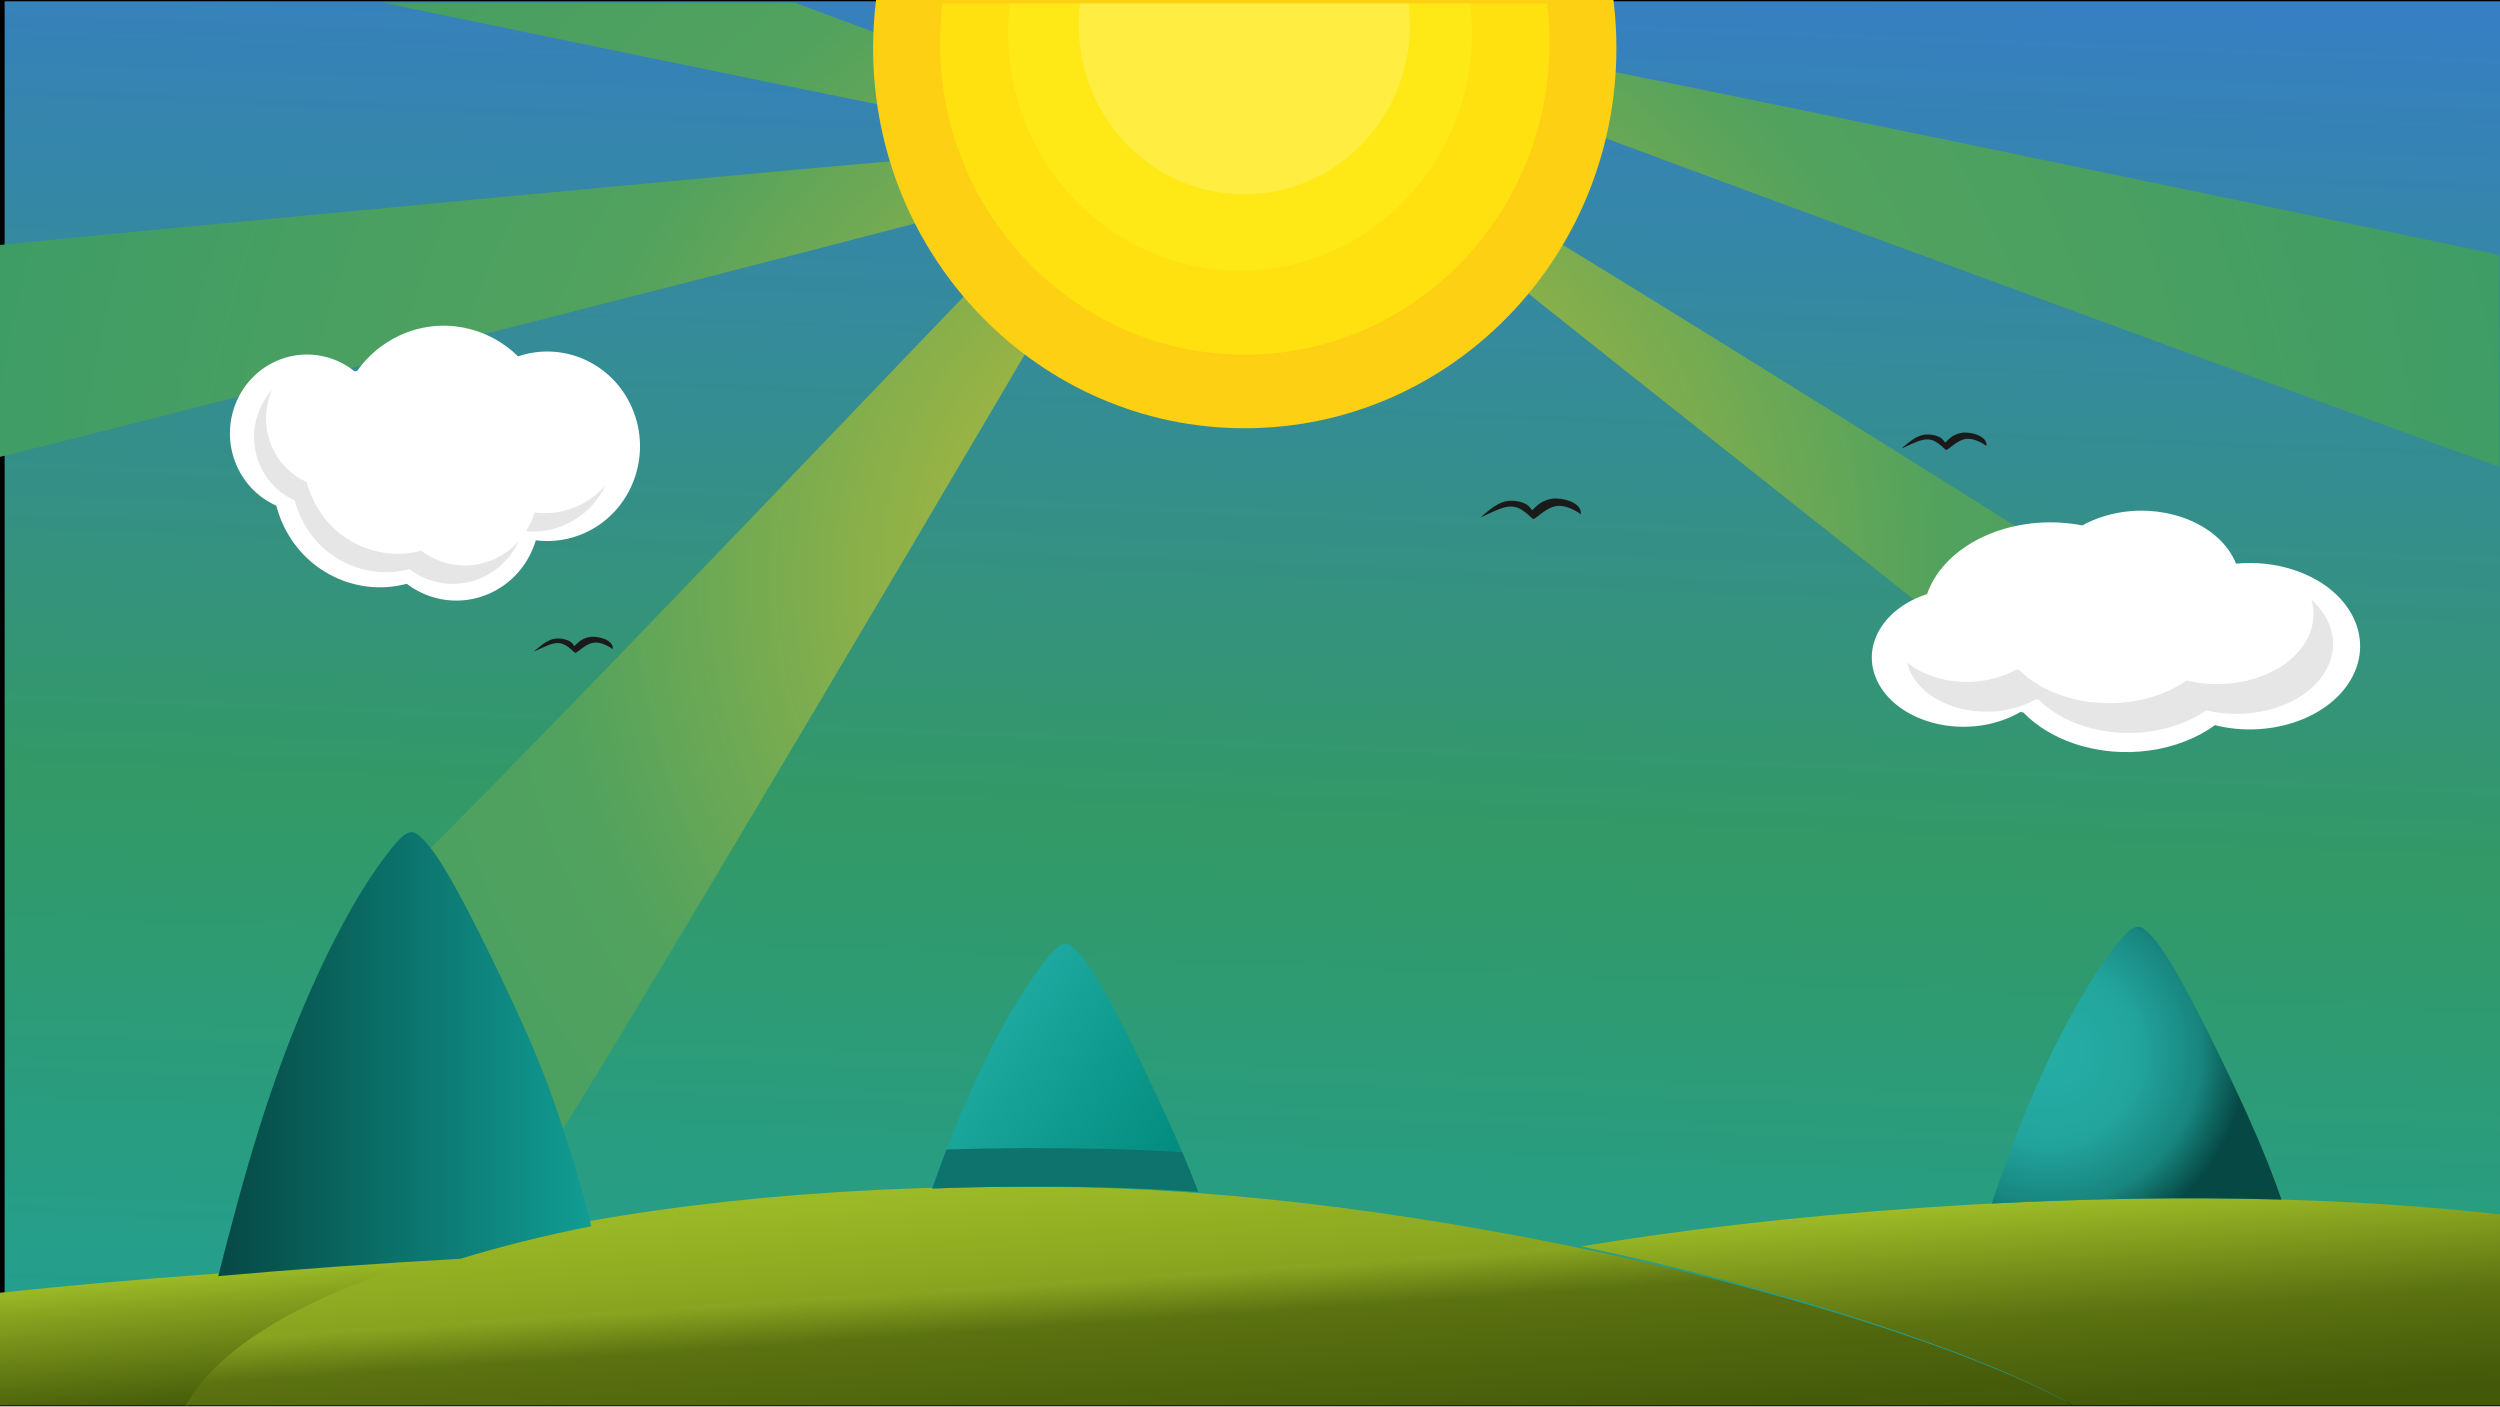
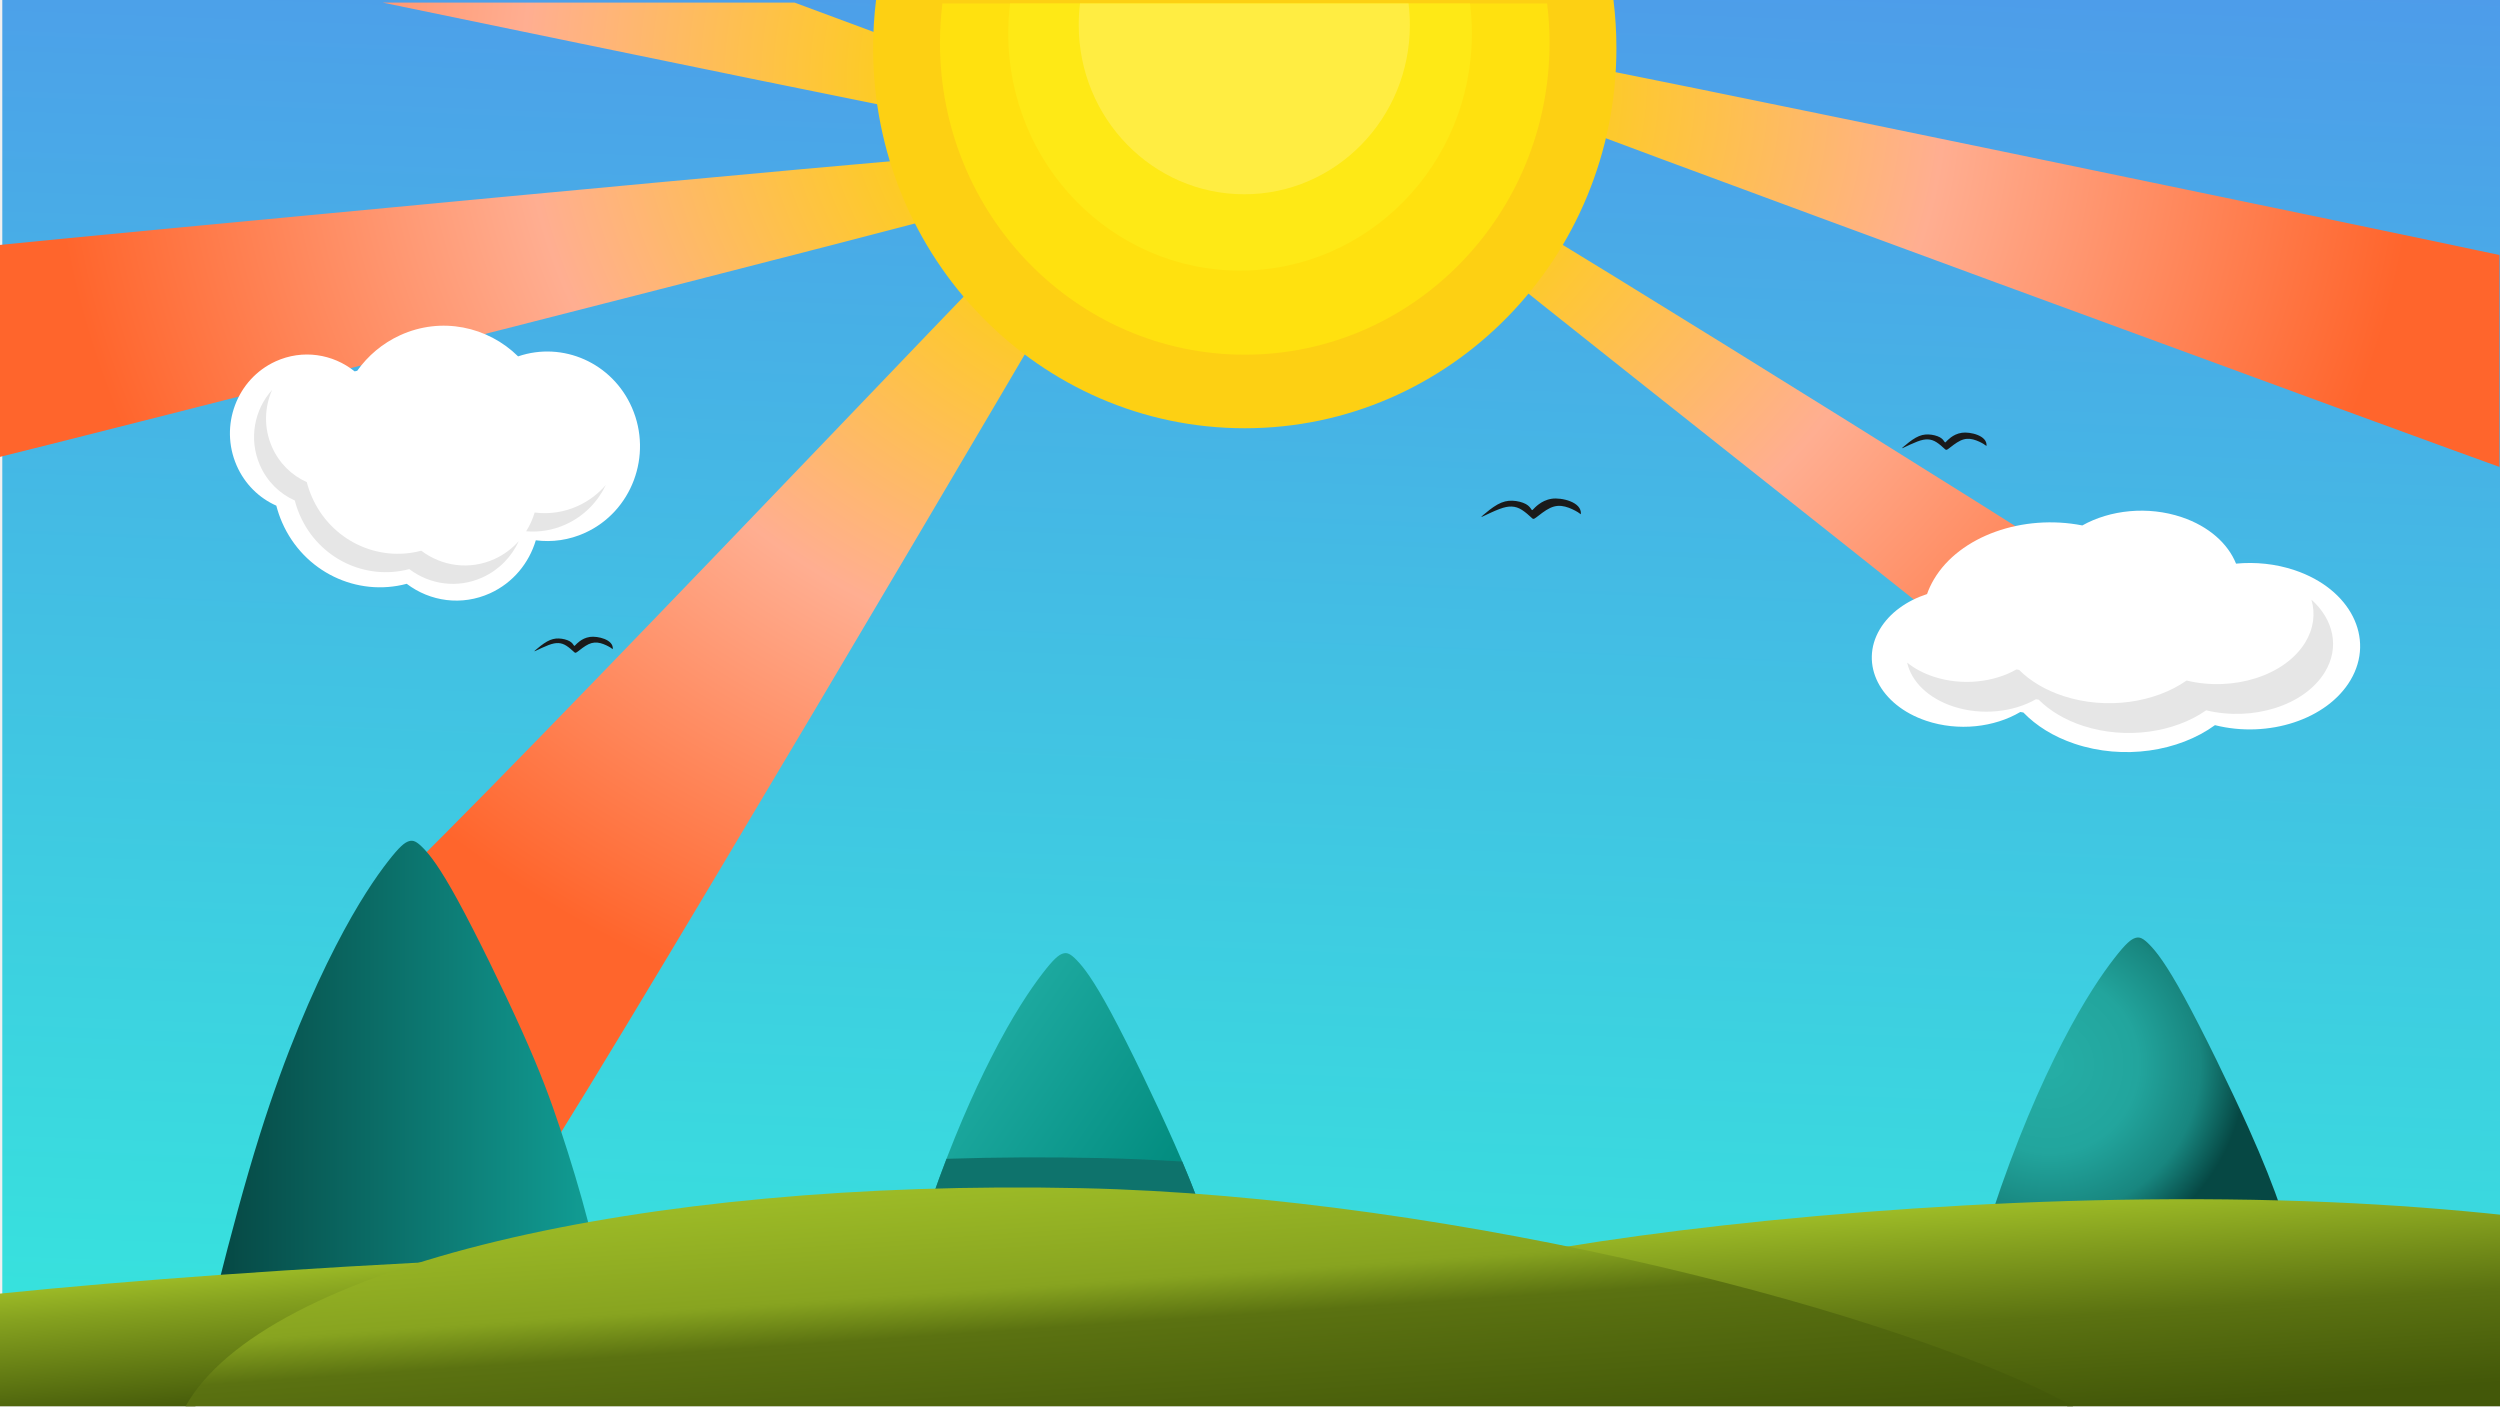
<svg xmlns="http://www.w3.org/2000/svg" xmlns:xlink="http://www.w3.org/1999/xlink" version="1.1" id="svg3309" x="0px" y="0px" width="1280px" height="720px" viewBox="0 0 1280 720" enable-background="new 0 0 1280 720" xml:space="preserve">
  <defs id="defs206">
    <linearGradient gradientTransform="matrix(1,0,0,-1,-205.999,425)" y2="460.567" x2="861.231" y1="-330.328" x1="830.765" gradientUnits="userSpaceOnUse" id="rect3451_1_">
-       <stop id="stop5" style="stop-color:#20A098" offset="0" />
-       <stop id="stop7" style="stop-color:#339966" offset="0.42" />
-       <stop id="stop9" style="stop-color:#367EC7" offset="1" />
+       <stop id="stop5" style="stop-color:#35e8dc;stop-opacity:1;" offset="0" />
+       <stop id="stop9" style="stop-color:#4e9bea;stop-opacity:1;" offset="1" />
    </linearGradient>
    <radialGradient gradientUnits="userSpaceOnUse" gradientTransform="matrix(1,0,0,-1,-205.999,425)" r="1140.114" cy="128.131" cx="845.848" id="path3453_1_">
-       <stop id="stop13" style="stop-color:#D1C130" offset="0" />
-       <stop id="stop15" style="stop-color:#52A25E" offset="0.31" />
-       <stop id="stop17" style="stop-color:#3C9C66" offset="0.6" />
-       <stop id="stop19" style="stop-color:#329A69" offset="1" />
+       <stop id="stop13" style="stop-color:#fdd013;stop-opacity:1;" offset="0" />
+       <stop id="stop15" style="stop-color:#fdd013;stop-opacity:1;" offset="0.25" />
+       <stop id="stop17" style="stop-color:#ffae91;stop-opacity:1;" offset="0.6" />
+       <stop id="stop19" style="stop-color:#ff652c;stop-opacity:1;" offset="1" />
    </radialGradient>
    <linearGradient gradientTransform="matrix(1,0,0,-1,-205.999,425)" y2="-218.946" x2="320.684" y1="-295.082" x1="327.181" gradientUnits="userSpaceOnUse" id="path3455_1_">
      <stop id="stop23" style="stop-color:#435809" offset="0" />
      <stop id="stop25" style="stop-color:#85A11F" offset="0.702" />
      <stop id="stop27" style="stop-color:#A7C62A" offset="1" />
    </linearGradient>
    <linearGradient gradientTransform="matrix(1,0,0,-1,-205.999,425)" y2="-180.837" x2="1249.283" y1="-297.334" x1="1256.873" gradientUnits="userSpaceOnUse" id="path3457_1_">
      <stop id="stop31" style="stop-color:#435809" offset="0" />
      <stop id="stop33" style="stop-color:#5B7211" offset="0.412" />
      <stop id="stop35" style="stop-color:#A7C62A" offset="1" />
    </linearGradient>
    <linearGradient gradientTransform="matrix(1,0,0,-1,-205.999,425)" y2="-149.37" x2="774.384" y1="-323.714" x1="786.196" gradientUnits="userSpaceOnUse" id="path3459_1_">
      <stop id="stop39" style="stop-color:#435809" offset="0" />
      <stop id="stop41" style="stop-color:#5B7211" offset="0.412" />
      <stop id="stop43" style="stop-color:#85A11F" offset="0.529" />
      <stop id="stop45" style="stop-color:#88A420" offset="0.541" />
      <stop id="stop47" style="stop-color:#A7C62A" offset="1" />
    </linearGradient>
    <linearGradient gradientTransform="matrix(1,0,0,-1,-205.999,425)" y2="-114.726" x2="508.744" y1="-114.726" x1="317.753" gradientUnits="userSpaceOnUse" id="path3463_1_">
      <stop id="stop52" style="stop-color:#064844" offset="0" />
      <stop id="stop54" style="stop-color:#119D94" offset="1" />
    </linearGradient>
    <linearGradient gradientTransform="matrix(1,0,0,-1,-205.999,425)" y2="-97.112" x2="683.41" y1="-176.073" x1="798.599" gradientUnits="userSpaceOnUse" id="path3465_1_">
      <stop id="stop58" style="stop-color:#038D80" offset="0" />
      <stop id="stop60" style="stop-color:#23B0A7" offset="1" />
    </linearGradient>
    <radialGradient gradientUnits="userSpaceOnUse" gradientTransform="matrix(1,0,0,-1,-205.999,425)" r="100.438" cy="-114.459" cx="1255.45" id="path3467_1_">
      <stop id="stop64" style="stop-color:#25AEA6" offset="0" />
      <stop id="stop66" style="stop-color:#22A59D" offset="0.451" />
      <stop id="stop68" style="stop-color:#18867F" offset="0.769" />
      <stop id="stop70" style="stop-color:#064844" offset="1" />
    </radialGradient>
    <defs id="defs73">
      <filter height="397.025" width="1017.292" y="1.32" x="128.669" filterUnits="userSpaceOnUse" id="Adobe_OpacityMaskFilter">
        <feColorMatrix id="feColorMatrix76" values="1 0 0 0 0  0 1 0 0 0  0 0 1 0 0  0 0 0 1 0" type="matrix" />
      </filter>
    </defs>
    <mask id="id0" height="397.025" width="1017.292" y="1.32" x="128.669" maskUnits="userSpaceOnUse">
      <radialGradient gradientUnits="userSpaceOnUse" gradientTransform="matrix(1 0 0 -1 -205.999 425)" r="561.918" cy="610.42" cx="-571.648" id="rect3323_1_">
        <stop id="stop80" style="stop-color:#FFFFFF" offset="0" />
        <stop id="stop82" style="stop-color:#FFFFFF;stop-opacity:0.502" offset="0.702" />
        <stop id="stop84" style="stop-color:#FFFFFF;stop-opacity:0" offset="1" />
      </radialGradient>
      <rect height="397.084" width="1017.35" filter="url(#Adobe_OpacityMaskFilter)" fill="url(#rect3323_1_)" y="1.291" x="128.642" id="rect3323" />
    </mask>
    <defs id="defs88">
      <filter height="50.203" width="190.992" y="603.164" x="111.754" filterUnits="userSpaceOnUse" id="Adobe_OpacityMaskFilter_1_">
        <feColorMatrix id="feColorMatrix91" values="1 0 0 0 0  0 1 0 0 0  0 0 1 0 0  0 0 0 1 0" type="matrix" />
      </filter>
    </defs>
    <mask id="id2" height="50.203" width="190.992" y="603.164" x="111.754" maskUnits="userSpaceOnUse">
      <linearGradient gradientTransform="matrix(1 0 0 -1 -205.999 425)" y2="994.933" x2="1524.299" y1="-282.207" x1="1733.649" gradientUnits="userSpaceOnUse" id="rect3331_1_">
        <stop id="stop95" style="stop-color:#FFFFFF" offset="0" />
        <stop id="stop97" style="stop-color:#FFFFFF;stop-opacity:0" offset="1" />
      </linearGradient>
      <rect height="1169.521" width="2622.5" filter="url(#Adobe_OpacityMaskFilter_1_)" fill="url(#rect3331_1_)" y="-516.121" x="111.725" id="rect3331" />
    </mask>
    <linearGradient gradientTransform="matrix(1,0,0,-1,-205.999,425)" y2="-203.266" x2="1733.87" y1="-203.266" x1="1524.08" gradientUnits="userSpaceOnUse" id="path3471_1_">
      <stop id="stop101" style="stop-color:#064844" offset="0" />
      <stop id="stop103" style="stop-color:#119D94" offset="1" />
    </linearGradient>
    <defs id="defs106">
      <filter height="112.021" width="947.83" y="607.481" x="113.611" filterUnits="userSpaceOnUse" id="Adobe_OpacityMaskFilter_2_">
        <feColorMatrix id="feColorMatrix109" values="1 0 0 0 0  0 1 0 0 0  0 0 1 0 0  0 0 0 1 0" type="matrix" />
      </filter>
    </defs>
    <mask id="id4" height="112.021" width="947.83" y="607.481" x="113.611" maskUnits="userSpaceOnUse">
      <linearGradient gradientTransform="matrix(1 0 0 -1 -205.999 425)" y2="-282.805" x2="792.476" y1="-194.182" x1="794.564" gradientUnits="userSpaceOnUse" id="rect3339_1_">
        <stop id="stop113" style="stop-color:#FFFFFF" offset="0" />
        <stop id="stop115" style="stop-color:#FFFFFF;stop-opacity:0" offset="1" />
      </linearGradient>
      <rect height="114.382" width="950.192" filter="url(#Adobe_OpacityMaskFilter_2_)" fill="url(#rect3339_1_)" y="606.302" x="112.426" id="rect3339" />
    </mask>
    <defs id="defs119">
      <filter height="75.077" width="235.868" y="644.124" x="0" filterUnits="userSpaceOnUse" id="Adobe_OpacityMaskFilter_3_">
        <feColorMatrix id="feColorMatrix122" values="1 0 0 0 0  0 1 0 0 0  0 0 1 0 0  0 0 0 1 0" type="matrix" />
      </filter>
    </defs>
    <mask id="id6" height="75.077" width="235.868" y="644.124" x="0" maskUnits="userSpaceOnUse">
      <linearGradient gradientTransform="matrix(1 0 0 -1 -205.999 425)" y2="-276.182" x2="323.933" y1="-237.142" x1="323.933" gradientUnits="userSpaceOnUse" id="rect3347_1_">
        <stop id="stop126" style="stop-color:#FFFFFF" offset="0" />
        <stop id="stop128" style="stop-color:#FFFFFF;stop-opacity:0" offset="1" />
      </linearGradient>
      <rect height="77.438" width="238.23" filter="url(#Adobe_OpacityMaskFilter_3_)" fill="url(#rect3347_1_)" y="642.943" x="-1.182" id="rect3347" />
    </mask>
    <defs id="defs132">
      <filter height="106.017" width="470.288" y="613.535" x="809.713" filterUnits="userSpaceOnUse" id="Adobe_OpacityMaskFilter_4_">
        <feColorMatrix id="feColorMatrix135" values="1 0 0 0 0  0 1 0 0 0  0 0 1 0 0  0 0 0 1 0" type="matrix" />
      </filter>
    </defs>
    <mask id="id8" height="106.017" width="470.288" y="613.535" x="809.713" maskUnits="userSpaceOnUse">
      <linearGradient gradientTransform="matrix(1 0 0 -1 -205.999 425)" y2="-327.134" x2="1295.451" y1="-155.954" x1="1206.261" gradientUnits="userSpaceOnUse" id="rect3355_1_">
        <stop id="stop139" style="stop-color:#FFFFFF" offset="0" />
        <stop id="stop141" style="stop-color:#FFFFFF;stop-opacity:0" offset="1" />
      </linearGradient>
      <rect height="108.378" width="472.65" filter="url(#Adobe_OpacityMaskFilter_4_)" fill="url(#rect3355_1_)" y="612.355" x="808.532" id="rect3355" />
    </mask>
    <defs id="defs146">
      <filter height="22.411" width="148.335" y="593.806" x="1019.791" filterUnits="userSpaceOnUse" id="Adobe_OpacityMaskFilter_5_">
        <feColorMatrix id="feColorMatrix149" values="1 0 0 0 0  0 1 0 0 0  0 0 1 0 0  0 0 0 1 0" type="matrix" />
      </filter>
    </defs>
    <mask id="id10" height="22.411" width="148.335" y="593.806" x="1019.791" maskUnits="userSpaceOnUse">
      <linearGradient gradientTransform="matrix(1 0 0 -1 -205.999 425)" y2="-158.726" x2="1293.313" y1="-201.293" x1="1306.603" gradientUnits="userSpaceOnUse" id="rect3363_1_">
        <stop id="stop153" style="stop-color:#FFFFFF" offset="0" />
        <stop id="stop155" style="stop-color:#FFFFFF;stop-opacity:0" offset="1" />
      </linearGradient>
      <rect height="24.774" width="150.696" filter="url(#Adobe_OpacityMaskFilter_5_)" fill="url(#rect3363_1_)" y="592.624" x="1018.611" id="rect3363" />
    </mask>
    <radialGradient gradientUnits="userSpaceOnUse" gradientTransform="matrix(1,0,0,-1,-205.999,425)" r="56.367" cy="-157.6" cx="1212.44" id="path3481_1_">
      <stop id="stop159" style="stop-color:#25AEA6" offset="0" />
      <stop id="stop161" style="stop-color:#157B75" offset="0.012" />
      <stop id="stop163" style="stop-color:#064844" offset="1" />
    </radialGradient>
    <defs id="defs169">
      <filter height="75.077" width="206.149" y="644.924" x="29.718" filterUnits="userSpaceOnUse" id="Adobe_OpacityMaskFilter_6_">
        <feColorMatrix id="feColorMatrix172" values="1 0 0 0 0  0 1 0 0 0  0 0 1 0 0  0 0 0 1 0" type="matrix" />
      </filter>
    </defs>
    <mask id="id12" height="75.077" width="206.149" y="644.924" x="29.718" maskUnits="userSpaceOnUse">
      <linearGradient gradientTransform="matrix(1 0 0 -1 -205.999 425)" y2="-238.966" x2="321.153" y1="-275.959" x1="356.432" gradientUnits="userSpaceOnUse" id="rect3371_1_">
        <stop id="stop176" style="stop-color:#FFFFFF" offset="0" />
        <stop id="stop178" style="stop-color:#FFFFFF;stop-opacity:0" offset="1" />
      </linearGradient>
      <rect height="77.438" width="208.511" filter="url(#Adobe_OpacityMaskFilter_6_)" fill="url(#rect3371_1_)" y="643.743" x="28.538" id="rect3371" />
    </mask>
    <defs id="defs182">
      <filter height="81.377" width="470.288" y="638.175" x="809.713" filterUnits="userSpaceOnUse" id="Adobe_OpacityMaskFilter_7_">
        <feColorMatrix id="feColorMatrix185" values="1 0 0 0 0  0 1 0 0 0  0 0 1 0 0  0 0 0 1 0" type="matrix" />
      </filter>
    </defs>
    <mask id="id14" height="81.377" width="470.288" y="638.175" x="809.713" maskUnits="userSpaceOnUse">
      <linearGradient gradientTransform="matrix(1 0 0 -1 -205.999 425)" y2="-333.446" x2="1292.32" y1="-174.28" x1="1209.391" gradientUnits="userSpaceOnUse" id="rect3379_1_">
        <stop id="stop189" style="stop-color:#FFFFFF" offset="0" />
        <stop id="stop191" style="stop-color:#FFFFFF;stop-opacity:0" offset="1" />
      </linearGradient>
      <rect height="83.739" width="472.65" filter="url(#Adobe_OpacityMaskFilter_7_)" fill="url(#rect3379_1_)" y="636.994" x="808.532" id="rect3379" />
    </mask>
    <radialGradient xlink:href="#path3467_1_" id="radialGradient3313" gradientUnits="userSpaceOnUse" gradientTransform="matrix(1,0,0,-1,-205.999,425)" cx="1255.45" cy="-114.459" r="100.438" />
    <linearGradient xlink:href="#path3465_1_" id="linearGradient3316" gradientUnits="userSpaceOnUse" gradientTransform="matrix(1,0,0,-1,-205.999,425)" x1="798.599" y1="-176.073" x2="683.41" y2="-97.112" />
    <linearGradient xlink:href="#path3463_1_" id="linearGradient3319" gradientUnits="userSpaceOnUse" gradientTransform="matrix(1,0,0,-1,-205.999,425)" x1="317.753" y1="-114.726" x2="508.744" y2="-114.726" />
    <linearGradient xlink:href="#path3459_1_" id="linearGradient3323" gradientUnits="userSpaceOnUse" gradientTransform="matrix(1,0,0,-1,-205.999,425)" x1="786.196" y1="-323.714" x2="774.384" y2="-149.37" />
    <linearGradient xlink:href="#path3457_1_" id="linearGradient3326" gradientUnits="userSpaceOnUse" gradientTransform="matrix(1,0,0,-1,-205.999,425)" x1="1256.873" y1="-297.334" x2="1249.283" y2="-180.837" />
    <linearGradient xlink:href="#path3455_1_" id="linearGradient3329" gradientUnits="userSpaceOnUse" gradientTransform="matrix(1,0,0,-1,-205.999,425)" x1="327.181" y1="-295.082" x2="320.684" y2="-218.946" />
    <radialGradient xlink:href="#path3453_1_" id="radialGradient3332" gradientUnits="userSpaceOnUse" gradientTransform="matrix(1,0,0,-1,-205.999,425)" cx="845.848" cy="128.131" r="1140.114" />
-     <linearGradient xlink:href="#rect3451_1_" id="linearGradient3335" gradientUnits="userSpaceOnUse" gradientTransform="matrix(1,0,0,-1,-630.6505,400.2028)" x1="830.765" y1="-330.328" x2="861.231" y2="460.567" />
    <linearGradient xlink:href="#rect3451_1_" id="linearGradient3339" gradientUnits="userSpaceOnUse" gradientTransform="matrix(1,0,0,-1,-204.8179,424.2669)" x1="830.765" y1="-330.328" x2="861.231" y2="460.567" />
+     <radialGradient xlink:href="#path3453_1_" id="radialGradient4226" gradientUnits="userSpaceOnUse" gradientTransform="matrix(0.5323809,0,0,-0.453638,185.9118,215.278)" cx="838.099" cy="383.852" r="1140.114" fx="838.099" fy="383.852" />
+     <linearGradient xlink:href="#path3459_1_" id="linearGradient4228" gradientUnits="userSpaceOnUse" gradientTransform="matrix(1,0,0,-1,-205.999,425.448)" x1="786.196" y1="-323.714" x2="774.384" y2="-149.37" />
+     <linearGradient xlink:href="#path3455_1_" id="linearGradient4230" gradientUnits="userSpaceOnUse" gradientTransform="matrix(1.041816,0,0,-1,-214.613,425.448)" x1="327.181" y1="-295.082" x2="320.684" y2="-218.946" />
+     <linearGradient xlink:href="#path3457_1_" id="linearGradient4232" gradientUnits="userSpaceOnUse" gradientTransform="matrix(1.026909,0,0,-1,-243.0438,425.448)" x1="1256.873" y1="-297.334" x2="1249.283" y2="-180.837" />
+     <radialGradient xlink:href="#path3467_1_" id="radialGradient4234" gradientUnits="userSpaceOnUse" gradientTransform="matrix(1,0,0,-1,-205.999,430.4794)" cx="1255.45" cy="-114.459" r="100.438" />
+     <linearGradient xlink:href="#path3463_1_" id="linearGradient4236" gradientUnits="userSpaceOnUse" gradientTransform="matrix(1,0,0,-1,-205.999,429.3836)" x1="317.753" y1="-114.726" x2="508.744" y2="-114.726" />
+     <linearGradient xlink:href="#path3465_1_" id="linearGradient4244" gradientUnits="userSpaceOnUse" gradientTransform="matrix(1,0,0,-1,-205.999,425)" x1="798.599" y1="-176.073" x2="683.41" y2="-97.112" />
  </defs>
  <g id="layer1" style="display:inline">
-     <rect style="fill:url(#linearGradient3339);stroke:#000000;stroke-width:2.362" height="719.344" width="1280" y="-0.525" x="1.181" id="rect3451" />
+     <rect style="fill:url(#linearGradient3339);stroke:none;stroke-width:2.362" height="719.344" width="1280" y="-0.525" x="1.181" id="rect3451" />
  </g>
  <g id="layer3" style="display:inline">
-     <path style="fill:url(#radialGradient3332)" d="M 1279.701,130.559 V 239.065 C 1264.195,233.757 775.863,54.59 773.808,52.399 c -5.244,-5.588 21.919,-19.904 24.456,-21.013 1.812,-0.793 441.597,90.505 481.437,99.173 l 0,0 z M 1142,341 l -93.677,21.208 c -11.819,-11.555 -305.104,-241.81 -306.052,-244.687 -2.417,-7.339 28.119,-8.463 30.877,-8.362 1.968,0.07 336.414,206.648 368.852,231.841 l 0,0 z m -957.071,127.03 86.073,136.452 c 11.819,-11.557 284.188,-474.087 285.136,-476.964 2.418,-7.339 -28.118,-8.463 -30.876,-8.362 -1.968,0.072 -307.896,323.68 -340.333,348.874 l 0,0 z M -0.004,125.406 V 233.913 C 15.5,230.354 503.832,106.304 505.888,104.346 511.131,99.348 483.968,81.968 481.432,80.573 479.62,79.576 39.834,121.233 -0.004,125.406 l 0,0 z M 406.785,1.32 c 57.924,21.451 98.514,36.638 99.103,37.267 5.243,5.587 -21.92,19.904 -24.456,21.013 C 480.37,60.063 329.053,28.934 195.851,1.32 h 210.934 l 0,0 z" id="path3453" />
+     <path style="fill:url(#radialGradient4226)" d="M 1279.701,130.559 V 239.065 C 1264.195,233.757 775.863,54.59 773.808,52.399 c -5.244,-5.588 21.919,-19.904 24.456,-21.013 1.812,-0.793 441.597,90.505 481.437,99.173 l 0,0 z M 1142,341 l -93.677,21.208 c -11.819,-11.555 -305.104,-241.81 -306.052,-244.687 -2.417,-7.339 28.119,-8.463 30.877,-8.362 1.968,0.07 336.414,206.648 368.852,231.841 l 0,0 z m -957.071,127.03 86.073,136.452 c 11.819,-11.557 284.188,-474.087 285.136,-476.964 2.418,-7.339 -28.118,-8.463 -30.876,-8.362 -1.968,0.072 -307.896,323.68 -340.333,348.874 l 0,0 z M -0.004,125.406 V 233.913 C 15.5,230.354 503.832,106.304 505.888,104.346 511.131,99.348 483.968,81.968 481.432,80.573 479.62,79.576 39.834,121.233 -0.004,125.406 l 0,0 z M 406.785,1.32 c 57.924,21.451 98.514,36.638 99.103,37.267 5.243,5.587 -21.92,19.904 -24.456,21.013 C 480.37,60.063 329.053,28.934 195.851,1.32 h 210.934 l 0,0 z" id="path3453" />
    <path style="fill:#fdd013" d="m 448.544,0 h 377.547 c 0.997,8.068 1.512,16.29 1.512,24.634 0,107.491 -85.192,194.631 -190.285,194.631 -105.091,0 -190.285,-87.139 -190.285,-194.631 C 447.032,16.29 447.548,8.068 448.544,0 l 0,0 z" id="path3461" />
    <path style="fill:#ffe10f" d="m 482.508,1.786 h 309.619 c 0.817,6.617 1.24,13.358 1.24,20.202 0,88.152 -69.866,159.613 -156.05,159.613 -86.185,0 -156.05,-71.462 -156.05,-159.613 10e-4,-6.844 0.422,-13.586 1.241,-20.202 l 0,0 z" id="path3497" />
    <path style="fill:#fee916" d="m 517.17,1.786 h 235.488 c 0.621,5.033 0.942,10.16 0.942,15.365 0,67.046 -53.138,121.397 -118.688,121.397 -65.55,0 -118.686,-54.351 -118.686,-121.397 0,-5.205 0.321,-10.333 0.944,-15.365 l 0,0 z" id="path3499" />
    <path style="fill:#ffed42" d="m 552.976,1.786 h 168.199 c 0.444,3.594 0.675,7.257 0.675,10.975 0,47.888 -37.955,86.708 -84.774,86.708 -46.818,0 -84.772,-38.821 -84.772,-86.708 -10e-4,-3.719 0.228,-7.381 0.672,-10.975 l 0,0 z" id="path3501" />
  </g>
  <g id="layer2" style="display:inline">
-     <path style="fill:url(#linearGradient3329)" d="M 96.014,719.552 H 0 v -57.674 c 66.134,-6.981 147.162,-13.077 235.869,-17.404 -70.693,19.042 -120.658,44.674 -139.855,75.078 l 0,0 z" id="path3455" />
-     <path style="fill:url(#linearGradient3326)" d="m 1280.001,621.766 v 97.786 h -218.549 c -48.371,-27.146 -143.531,-58.708 -251.739,-81.377 94.558,-16.021 244.771,-29.269 383.223,-23.089 31.046,1.385 60.087,3.688 87.065,6.68 l 0,0 z" id="path3457" />
-     <path style="fill:url(#linearGradient3323)" d="M 1061.44,719.552 H 95.003 c 40.194,-71.448 231.835,-116.554 458.672,-111.658 193.028,4.167 422.197,64.56 507.765,111.658 z" id="path3459" />
-     <path style="fill:url(#linearGradient3319)" d="m 111.755,653.367 c 6.175,-24.472 13.574,-52.268 21.246,-76.672 13.226,-42.08 27.257,-74.071 38.876,-96.645 11.619,-22.572 20.828,-35.729 26.746,-43.352 5.918,-7.624 8.55,-9.717 10.742,-10.39 2.191,-0.674 3.946,0.075 7.306,3.513 3.361,3.438 8.332,9.567 17.759,26.833 9.426,17.266 23.312,45.67 32.81,66.822 9.5,21.152 14.616,35.056 19.731,50.452 5.115,15.397 10.23,32.29 14.102,47.239 0.583,2.251 1.139,4.459 1.671,6.653 -24.062,4.787 -46.462,10.36 -66.885,16.653 -43.901,2.452 -85.651,5.468 -124.104,8.894 l 0,0 z" id="path3463" />
-     <path style="fill:url(#linearGradient3316)" d="m 477.28,608.529 c 10.436,-29.861 20.947,-53.53 29.98,-71.338 11.452,-22.572 20.526,-35.729 26.36,-43.352 5.833,-7.624 8.427,-9.717 10.586,-10.39 2.16,-0.673 3.89,0.075 7.202,3.513 3.312,3.438 8.211,9.568 17.501,26.833 9.29,17.266 22.975,45.67 32.337,66.822 5.113,11.553 8.938,20.942 12.179,29.594 -16.849,-1.163 -33.55,-1.957 -49.979,-2.318 -29.417,-0.647 -58.221,-0.411 -86.166,0.636 l 0,0 z" id="path3465" />
-     <path style="fill:url(#radialGradient3313)" d="m 1019.791,616.217 c 12.368,-37.715 25.23,-66.78 36.014,-87.732 11.619,-22.572 20.828,-35.729 26.746,-43.351 5.919,-7.624 8.551,-9.718 10.741,-10.391 2.192,-0.673 3.947,0.075 7.308,3.513 3.361,3.438 8.332,9.568 17.758,26.833 9.428,17.266 23.312,45.67 32.812,66.822 7.8,17.366 12.644,29.846 16.958,42.275 -49.474,-1.389 -99.917,-0.467 -148.337,2.031 l 0,0 z" id="path3467" />
-     <path style="fill:#0e736c" d="m 477.28,608.529 c 2.447,-7.003 4.897,-13.663 7.333,-19.988 25.643,-0.825 51.982,-0.971 78.834,-0.38 13.783,0.304 27.759,0.91 41.851,1.787 3.183,7.483 5.806,14.063 8.128,20.264 -16.849,-1.163 -33.549,-1.957 -49.979,-2.318 -29.418,-0.648 -58.222,-0.412 -86.167,0.635 l 0,0 z" id="path3479" />
+     <g id="g4240" transform="translate(0,4.767123)">
+       <path id="path3465" d="m 477.28,608.529 c 10.436,-29.861 20.947,-53.53 29.98,-71.338 11.452,-22.572 20.526,-35.729 26.36,-43.352 5.833,-7.624 8.427,-9.717 10.586,-10.39 2.16,-0.673 3.89,0.075 7.202,3.513 3.312,3.438 8.211,9.568 17.501,26.833 9.29,17.266 22.975,45.67 32.337,66.822 5.113,11.553 8.938,20.942 12.179,29.594 -16.849,-1.163 -33.55,-1.957 -49.979,-2.318 -29.417,-0.647 -58.221,-0.411 -86.166,0.636 l 0,0 z" style="fill:url(#linearGradient4244)" />
+       <path id="path3479" d="m 477.28,608.529 c 2.447,-7.003 4.897,-13.663 7.333,-19.988 25.643,-0.825 51.982,-0.971 78.834,-0.38 13.783,0.304 27.759,0.91 41.851,1.787 3.183,7.483 5.806,14.063 8.128,20.264 -16.849,-1.163 -33.549,-1.957 -49.979,-2.318 -29.418,-0.648 -58.222,-0.412 -86.167,0.635 l 0,0 z" style="fill:#0e736c" />
+     </g>
+     <path style="fill:url(#linearGradient4236)" d="m 111.755,657.751 c 6.175,-24.472 13.574,-52.268 21.246,-76.672 13.226,-42.08 27.257,-74.071 38.876,-96.645 11.619,-22.572 20.828,-35.729 26.746,-43.352 5.918,-7.624 8.55,-9.717 10.742,-10.39 2.191,-0.674 3.946,0.075 7.306,3.513 3.361,3.438 8.332,9.567 17.759,26.833 9.426,17.266 23.312,45.67 32.81,66.822 9.5,21.152 14.616,35.056 19.731,50.452 5.115,15.397 10.23,32.29 14.102,47.239 0.583,2.251 1.139,4.459 1.671,6.653 -24.062,4.787 -46.462,10.36 -66.885,16.653 -43.901,2.452 -85.651,5.468 -124.104,8.894 l 0,0 z" id="path3463" />
+     <path style="fill:url(#radialGradient4234)" d="m 1019.791,621.696 c 12.368,-37.715 25.23,-66.78 36.014,-87.732 11.619,-22.572 20.828,-35.729 26.746,-43.351 5.919,-7.624 8.551,-9.718 10.741,-10.391 2.192,-0.673 3.947,0.075 7.308,3.513 3.361,3.438 8.332,9.568 17.758,26.833 9.428,17.266 23.312,45.67 32.812,66.822 7.8,17.366 12.644,29.846 16.958,42.275 -49.474,-1.389 -99.917,-0.467 -148.337,2.031 l 0,0 z" id="path3467" />
+     <path style="fill:url(#linearGradient4230)" d="M 100.029,720 H 0 V 662.326 C 68.899,655.345 153.316,649.249 245.732,644.922 172.083,663.964 120.029,689.596 100.029,720 l 0,0 z" id="path3455" />
+     <path style="fill:url(#linearGradient4232)" d="M 1282.943,622.214 V 720 H 1058.513 C 1008.84,692.854 911.12,661.292 800,638.623 c 97.102,-16.021 251.357,-29.269 393.535,-23.089 31.881,1.385 61.704,3.688 89.408,6.68 l 0,0 z" id="path3457" />
+     <path style="fill:url(#linearGradient4228)" d="M 1061.44,720 H 95.003 C 135.197,648.552 326.838,603.446 553.675,608.342 746.703,612.509 975.872,672.902 1061.44,720 z" id="path3459" />
    <path style="fill:#1a1a1a" d="m 1015.791,227.424 c -1.17,-0.729 -3.398,-1.887 -5.554,-2.429 -2.155,-0.542 -4.239,-0.467 -6.503,0.598 -2.266,1.065 -4.715,3.122 -5.993,4.073 -1.279,0.955 -1.389,0.805 -2.248,0.001 -0.858,-0.803 -2.466,-2.262 -3.964,-3.215 -1.497,-0.952 -2.888,-1.402 -4.402,-1.476 -1.517,-0.075 -3.161,0.224 -5.444,1.084 -2.284,0.859 -5.207,2.281 -6.686,2.972 -1.481,0.691 -1.517,0.653 -0.258,-0.43 1.262,-1.084 3.819,-3.214 6.122,-4.504 2.301,-1.289 4.348,-1.738 6.503,-1.664 2.155,0.076 4.422,0.673 5.847,1.458 1.424,0.786 2.009,1.757 2.338,2.243 0.328,0.487 0.401,0.487 0.821,0.057 0.42,-0.43 1.188,-1.29 2.484,-2.242 1.299,-0.955 3.124,-2.001 5.646,-2.374 4.085,-0.606 13.097,1.379 12.588,6.689 -0.02,0.187 -0.129,-0.112 -1.298,-0.8" id="path3483" />
    <path style="fill:#1a1a1a" d="m 807.872,262.245 c -1.379,-0.86 -4.007,-2.225 -6.548,-2.864 -2.541,-0.639 -4.996,-0.55 -7.667,0.704 -2.671,1.255 -5.557,3.68 -7.064,4.803 -1.507,1.124 -1.637,0.946 -2.649,0 -1.012,-0.947 -2.907,-2.666 -4.672,-3.789 -1.767,-1.124 -3.404,-1.653 -5.191,-1.741 -1.787,-0.087 -3.727,0.265 -6.418,1.277 -2.691,1.015 -6.138,2.689 -7.881,3.503 -1.746,0.816 -1.789,0.771 -0.303,-0.505 1.485,-1.278 4.502,-3.789 7.215,-5.309 2.713,-1.52 5.126,-2.049 7.667,-1.962 2.54,0.089 5.212,0.794 6.892,1.719 1.68,0.926 2.369,2.072 2.757,2.645 0.388,0.573 0.474,0.573 0.969,0.066 0.494,-0.507 1.4,-1.52 2.929,-2.643 1.529,-1.125 3.683,-2.358 6.654,-2.798 4.818,-0.714 15.44,1.626 14.84,7.886 -0.023,0.22 -0.153,-0.133 -1.53,-0.992 z" id="path3487" />
    <path style="fill:#1a1a1a" d="m 312.535,331.537 c -1.087,-0.677 -3.156,-1.753 -5.158,-2.256 -2.002,-0.503 -3.936,-0.434 -6.039,0.555 -2.104,0.989 -4.377,2.898 -5.565,3.783 -1.187,0.885 -1.289,0.746 -2.085,0 -0.797,-0.745 -2.291,-2.1 -3.682,-2.984 -1.391,-0.885 -2.681,-1.302 -4.089,-1.372 -1.408,-0.068 -2.935,0.209 -5.055,1.006 -2.12,0.798 -4.834,2.118 -6.209,2.759 -1.374,0.643 -1.408,0.608 -0.237,-0.398 1.17,-1.006 3.546,-2.985 5.683,-4.183 2.137,-1.196 4.038,-1.614 6.039,-1.545 2.002,0.07 4.105,0.625 5.428,1.354 1.324,0.729 1.866,1.632 2.172,2.083 0.305,0.451 0.373,0.451 0.763,0.052 0.39,-0.399 1.104,-1.196 2.307,-2.081 1.205,-0.886 2.902,-1.858 5.242,-2.205 3.795,-0.562 12.163,1.282 11.69,6.213 -0.018,0.173 -0.121,-0.104 -1.205,-0.781 l 0,0 z" id="path3491" />
    <g id="g3425">
      <path id="path3503" d="m 141.112,185.02 c 13.836,-6.314 29.329,-3.818 40.472,5.127 0.437,-0.108 0.873,-0.21 1.31,-0.307 5.458,-7.689 12.902,-14.06 21.994,-18.21 21.011,-9.588 44.773,-4.551 60.382,10.833 22.875,-7.816 48.258,3.268 58.29,26.266 10.672,24.467 -0.068,53.153 -23.988,64.069 -8.217,3.75 -16.921,4.916 -25.238,3.838 -3.461,11.644 -11.65,21.748 -23.368,27.096 -14.547,6.638 -30.789,4.243 -42.727,-4.826 -25.464,6.785 -52.729,-6.036 -63.806,-31.427 -1.229,-2.819 -2.208,-5.687 -2.956,-8.577 -8.737,-3.876 -16.136,-10.979 -20.322,-20.576 -8.881,-20.358 0.055,-44.223 19.957,-53.306 l 0,0 z" style="fill:#ffffff" />
      <path id="path3507" d="m 310.197,248.294 c -4.142,8.654 -11.156,15.927 -20.43,20.159 -6.627,3.025 -13.616,4.135 -20.37,3.562 1.879,-2.986 3.34,-6.223 4.346,-9.609 7.305,0.946 14.948,-0.078 22.164,-3.37 5.647,-2.577 10.456,-6.285 14.29,-10.742 l 0,0 z m -44.542,28.711 c -3.676,7.994 -10.065,14.731 -18.572,18.613 -12.774,5.829 -27.038,3.726 -37.52,-4.238 -22.362,5.958 -46.307,-5.301 -56.033,-27.598 -1.08,-2.476 -1.941,-4.995 -2.596,-7.533 -7.672,-3.404 -14.171,-9.642 -17.847,-18.07 -5.838,-13.382 -2.907,-28.492 6.267,-38.589 -3.985,8.93 -4.347,19.501 -0.129,29.171 3.677,8.428 10.174,14.666 17.847,18.07 0.657,2.538 1.517,5.057 2.597,7.533 9.727,22.297 33.67,33.557 56.032,27.598 10.482,7.964 24.747,10.067 37.52,4.238 4.88,-2.226 9.061,-5.391 12.434,-9.195 l 0,0 z" style="fill:#e6e6e6" />
    </g>
    <g id="_315744248">
      <path style="fill:#ffffff" d="m 986.214,369.036 c 16.477,5.545 34.925,3.353 48.195,-4.503 0.52,0.096 1.039,0.185 1.559,0.27 6.5,6.752 15.364,12.348 26.192,15.991 25.021,8.421 53.317,3.998 71.904,-9.513 27.242,6.865 57.468,-2.869 69.413,-23.066 12.71,-21.486 -0.079,-46.677 -28.564,-56.263 -9.786,-3.293 -20.149,-4.317 -30.056,-3.371 -4.12,-10.225 -13.872,-19.098 -27.827,-23.794 -17.321,-5.83 -36.665,-3.727 -50.879,4.238 -30.325,-5.958 -62.794,5.301 -75.983,27.598 -1.465,2.476 -2.631,4.995 -3.521,7.533 -10.403,3.404 -19.216,9.641 -24.201,18.069 -10.574,17.877 0.067,38.836 23.768,46.811 z" id="_315117400" />
      <path style="fill:#e6e6e6" d="m 1000.291,361.79 c 14.405,4.667 30.535,2.821 42.137,-3.79 0.455,0.08 0.908,0.156 1.363,0.228 5.683,5.683 13.433,10.392 22.899,13.459 21.876,7.087 46.616,3.364 62.866,-8.007 23.818,5.777 50.243,-2.415 60.688,-19.414 7.848,-12.771 4.573,-27.096 -6.797,-37.253 2.083,7.148 1.19,14.823 -3.224,22.005 -10.444,16.998 -36.87,25.191 -60.688,19.414 -16.249,11.371 -40.989,15.094 -62.865,8.007 -9.467,-3.067 -17.217,-7.776 -22.899,-13.459 -0.454,-0.072 -0.909,-0.147 -1.364,-0.228 -11.601,6.612 -27.73,8.457 -42.137,3.79 -5.432,-1.761 -10.077,-4.272 -13.812,-7.291 2.128,9.609 10.678,18.276 23.833,22.539 l 0,0 z" id="_315744176" />
    </g>
  </g>
</svg>
